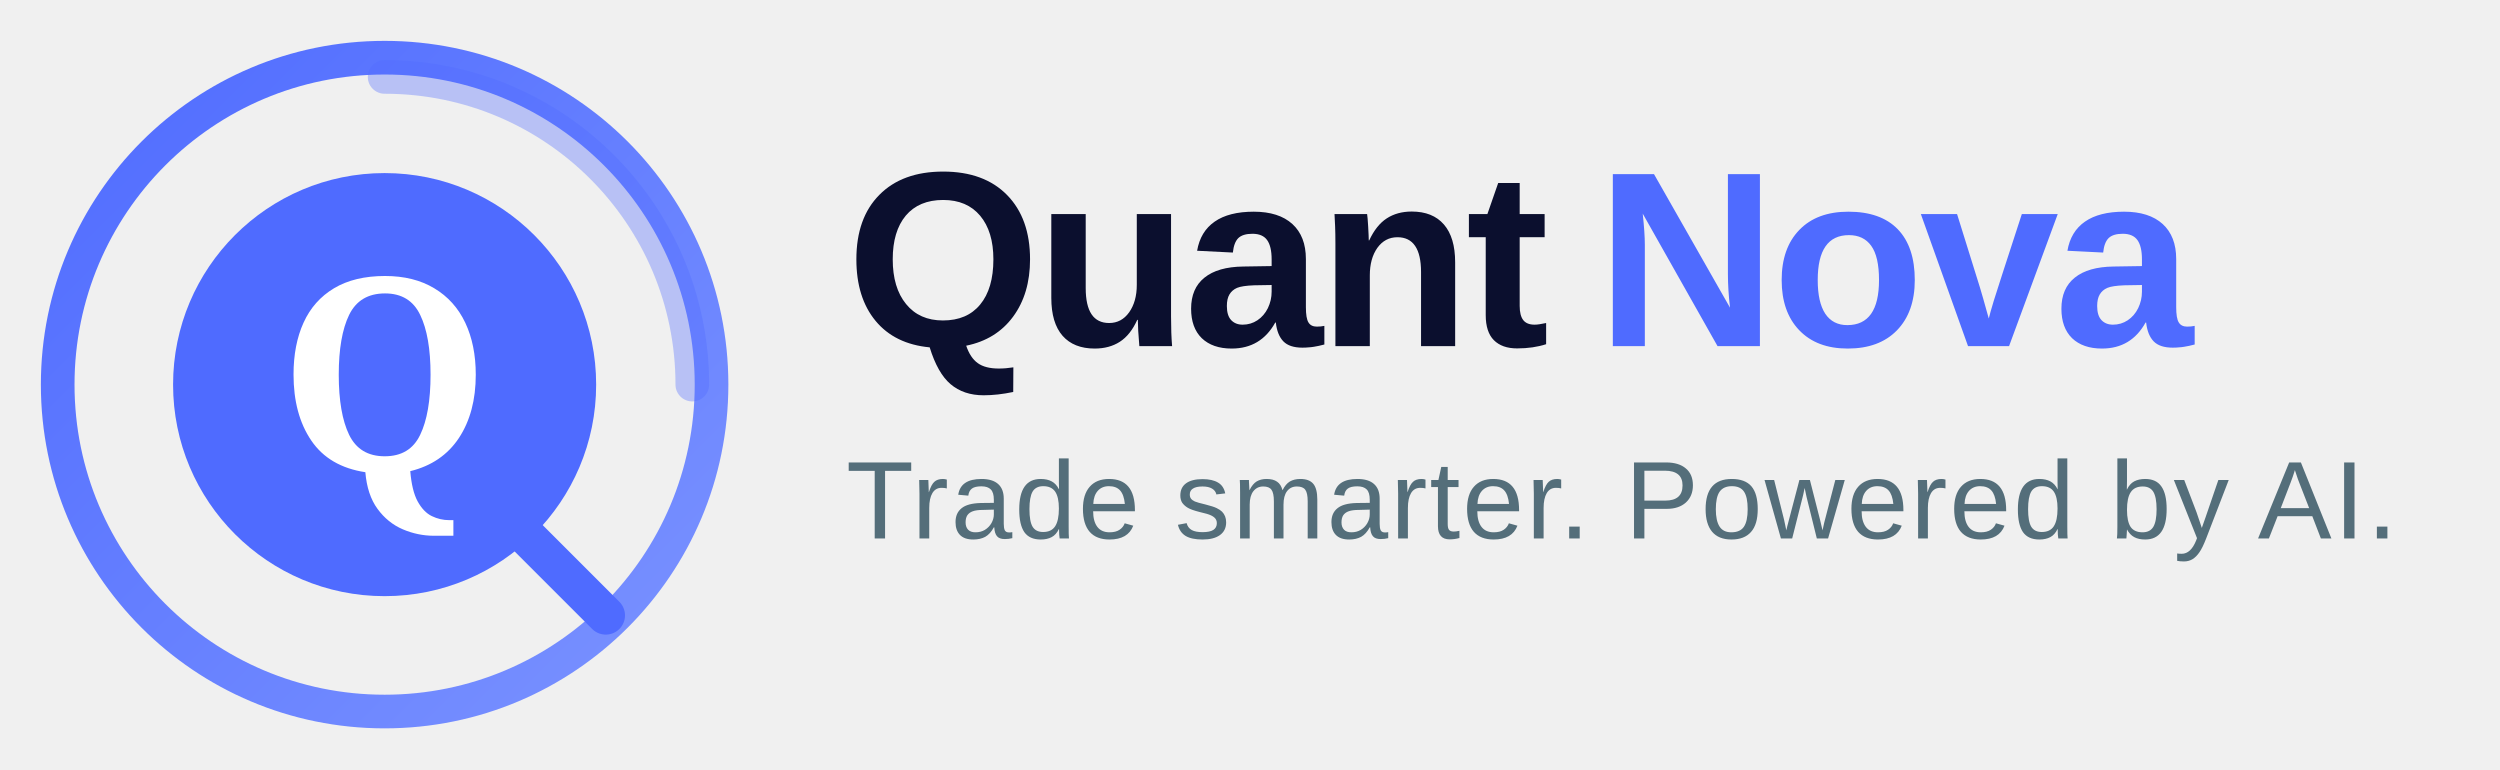
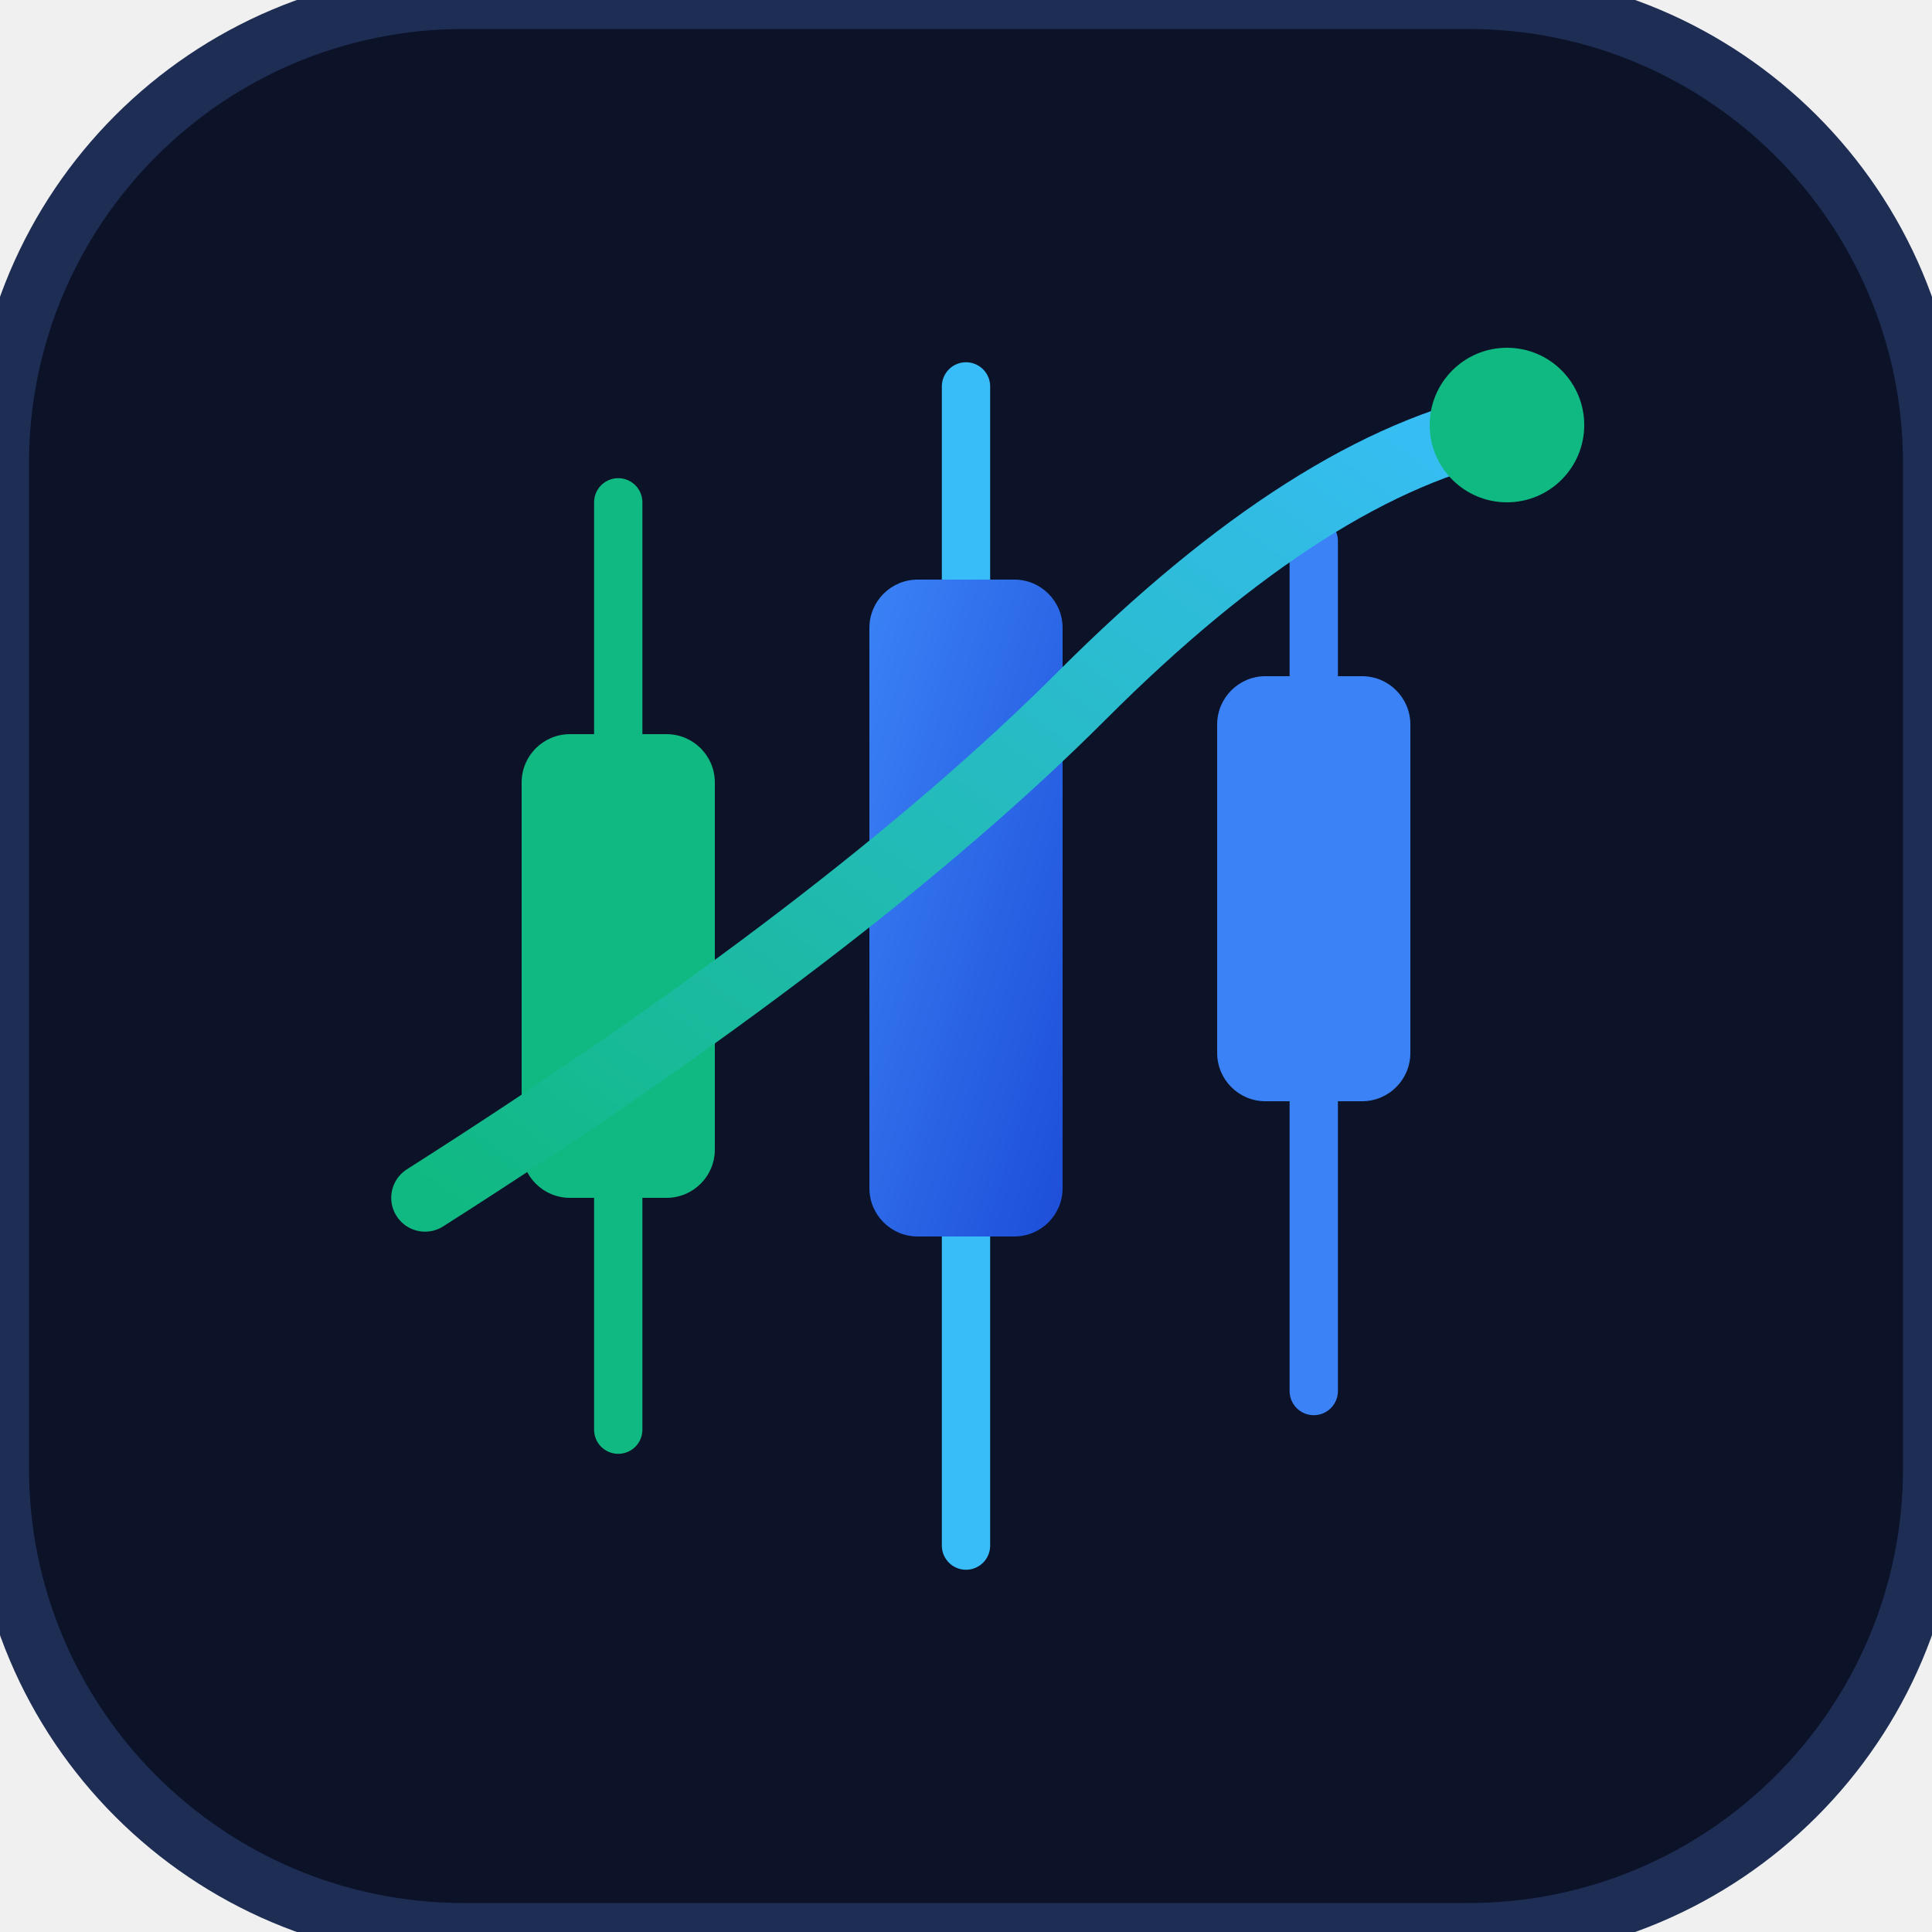
- <svg xmlns="http://www.w3.org/2000/svg" width="260" height="80" viewBox="0 0 260 80" id="logo-light">
+ <svg xmlns="http://www.w3.org/2000/svg" viewBox="0 0 100 100" fill="none">
  <defs>
-     <linearGradient id="qgrad" x1="0%" y1="0%" x2="100%" y2="100%">
-       <stop offset="0%" stop-color="#4F6BFF" />
-       <stop offset="100%" stop-color="#7B93FF" />
+     <linearGradient id="qnGrad" x1="0%" y1="0%" x2="100%" y2="100%">
+       <stop offset="0%" stop-color="#3b82f6" />
+       <stop offset="100%" stop-color="#1d4ed8" />
+     </linearGradient>
+     <linearGradient id="pulseGrad" x1="0%" y1="100%" x2="100%" y2="0%">
+       <stop offset="0%" stop-color="#10b981" />
+       <stop offset="100%" stop-color="#38bdf8" />
    </linearGradient>
  </defs>
-   <circle cx="40" cy="40" r="34" fill="none" stroke="url(#qgrad)" stroke-width="3.5" />
-   <path d="M40 8 A32 32 0 0 1 72 40" fill="none" stroke="#4F6BFF" stroke-width="3.5" stroke-linecap="round" opacity="0.35" />
-   <circle cx="40" cy="40" r="22" fill="#4F6BFF" />
-   <text x="40" y="49" text-anchor="middle" font-family="Georgia,serif" font-weight="700" font-size="28" fill="#ffffff" letter-spacing="-1">Q</text>
-   <line x1="53" y1="54" x2="63" y2="64" stroke="#4F6BFF" stroke-width="4" stroke-linecap="round" />
-   <text x="88" y="36" font-family="Arial,sans-serif" font-weight="800" font-size="26" fill="#0B0F2E" letter-spacing="-0.5">Quant</text>
-   <text x="88" y="36" font-family="Arial,sans-serif" font-weight="800" font-size="26" fill="#4F6BFF" letter-spacing="-0.5" dx="78">Nova</text>
-   <text x="88" y="56" font-family="Arial,sans-serif" font-weight="400" font-size="11.5" fill="#546E7A" letter-spacing="0.02em">Trade smarter. Powered by AI.</text>
+   <rect width="100" height="100" rx="24" fill="#0c1328" stroke="#1d2d54" stroke-width="3" />
+   <line x1="32" y1="26" x2="32" y2="74" stroke="#10b981" stroke-width="2.5" stroke-linecap="round" />
+   <rect x="27" y="38" width="10" height="24" rx="2.5" fill="#10b981" />
+   <line x1="50" y1="20" x2="50" y2="80" stroke="#38bdf8" stroke-width="2.5" stroke-linecap="round" />
+   <rect x="45" y="30" width="10" height="34" rx="2.5" fill="url(#qnGrad)" />
+   <line x1="68" y1="28" x2="68" y2="72" stroke="#3b82f6" stroke-width="2.5" stroke-linecap="round" />
+   <rect x="63" y="35" width="10" height="22" rx="2.5" fill="#3b82f6" />
+   <path d="M22 62 Q 44 48, 56 36 T 78 22" fill="none" stroke="url(#pulseGrad)" stroke-width="3.5" stroke-linecap="round" />
+   <circle cx="78" cy="22" r="4" fill="#10b981" />
</svg>
